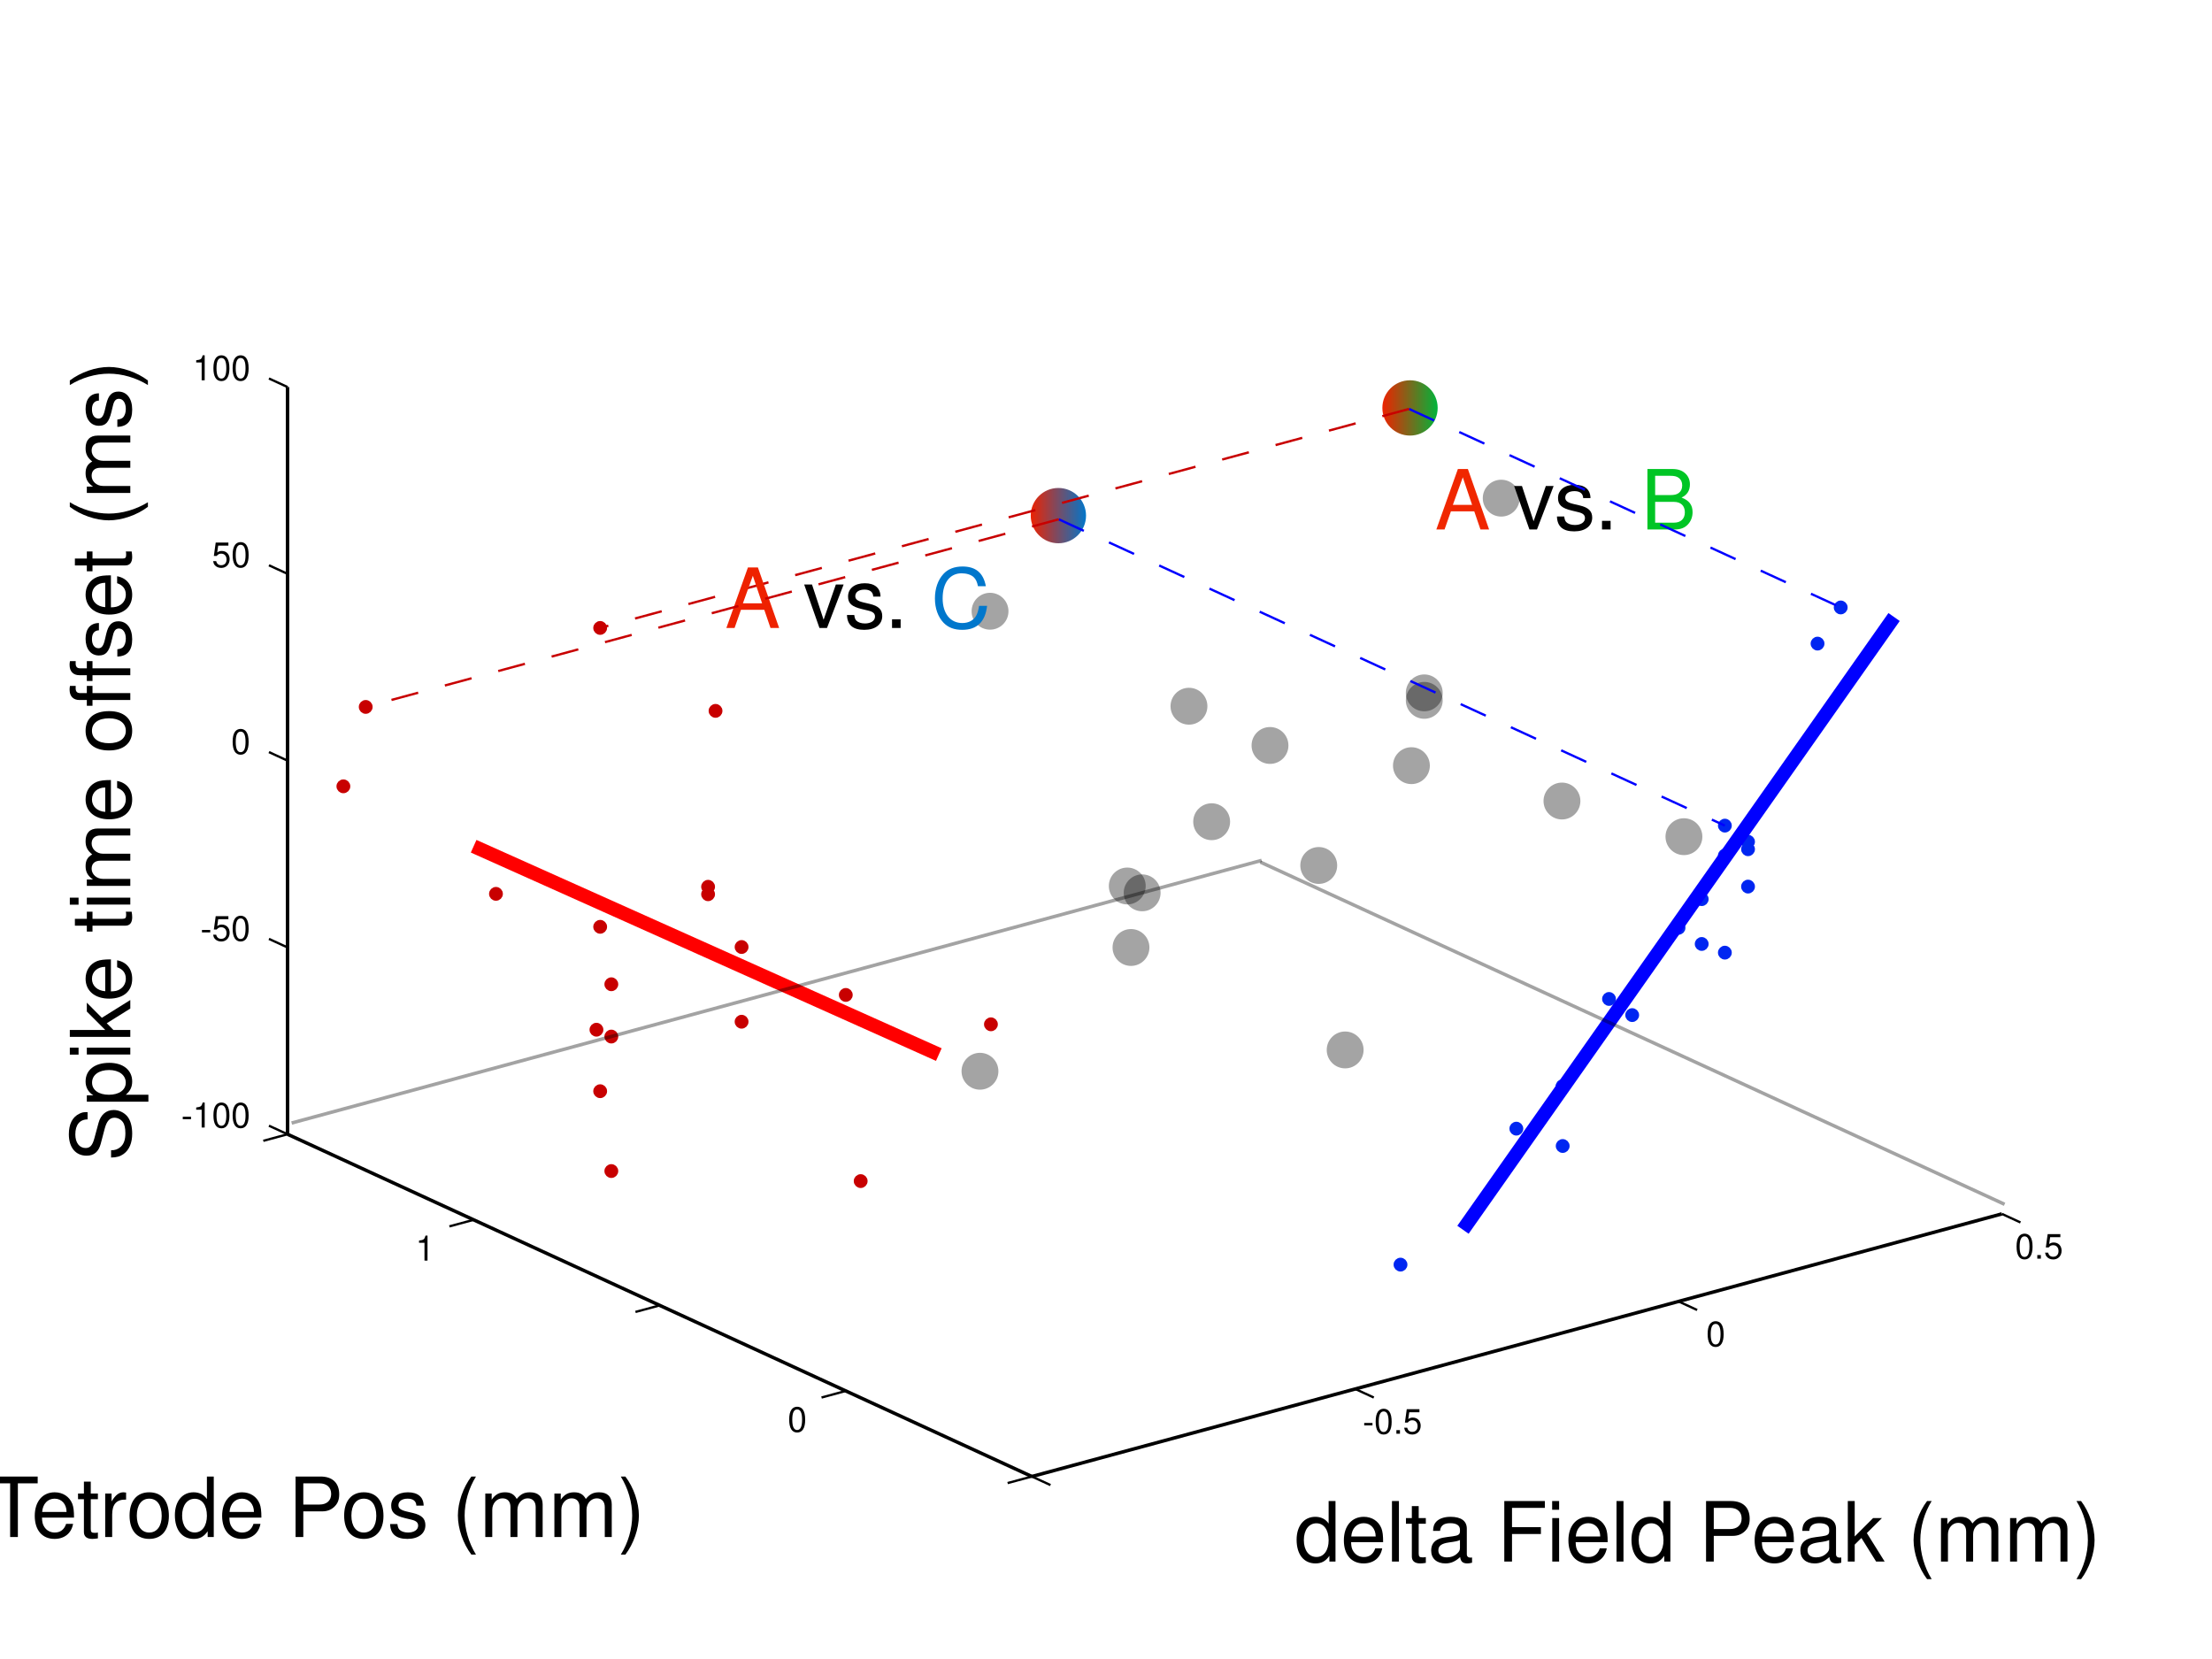
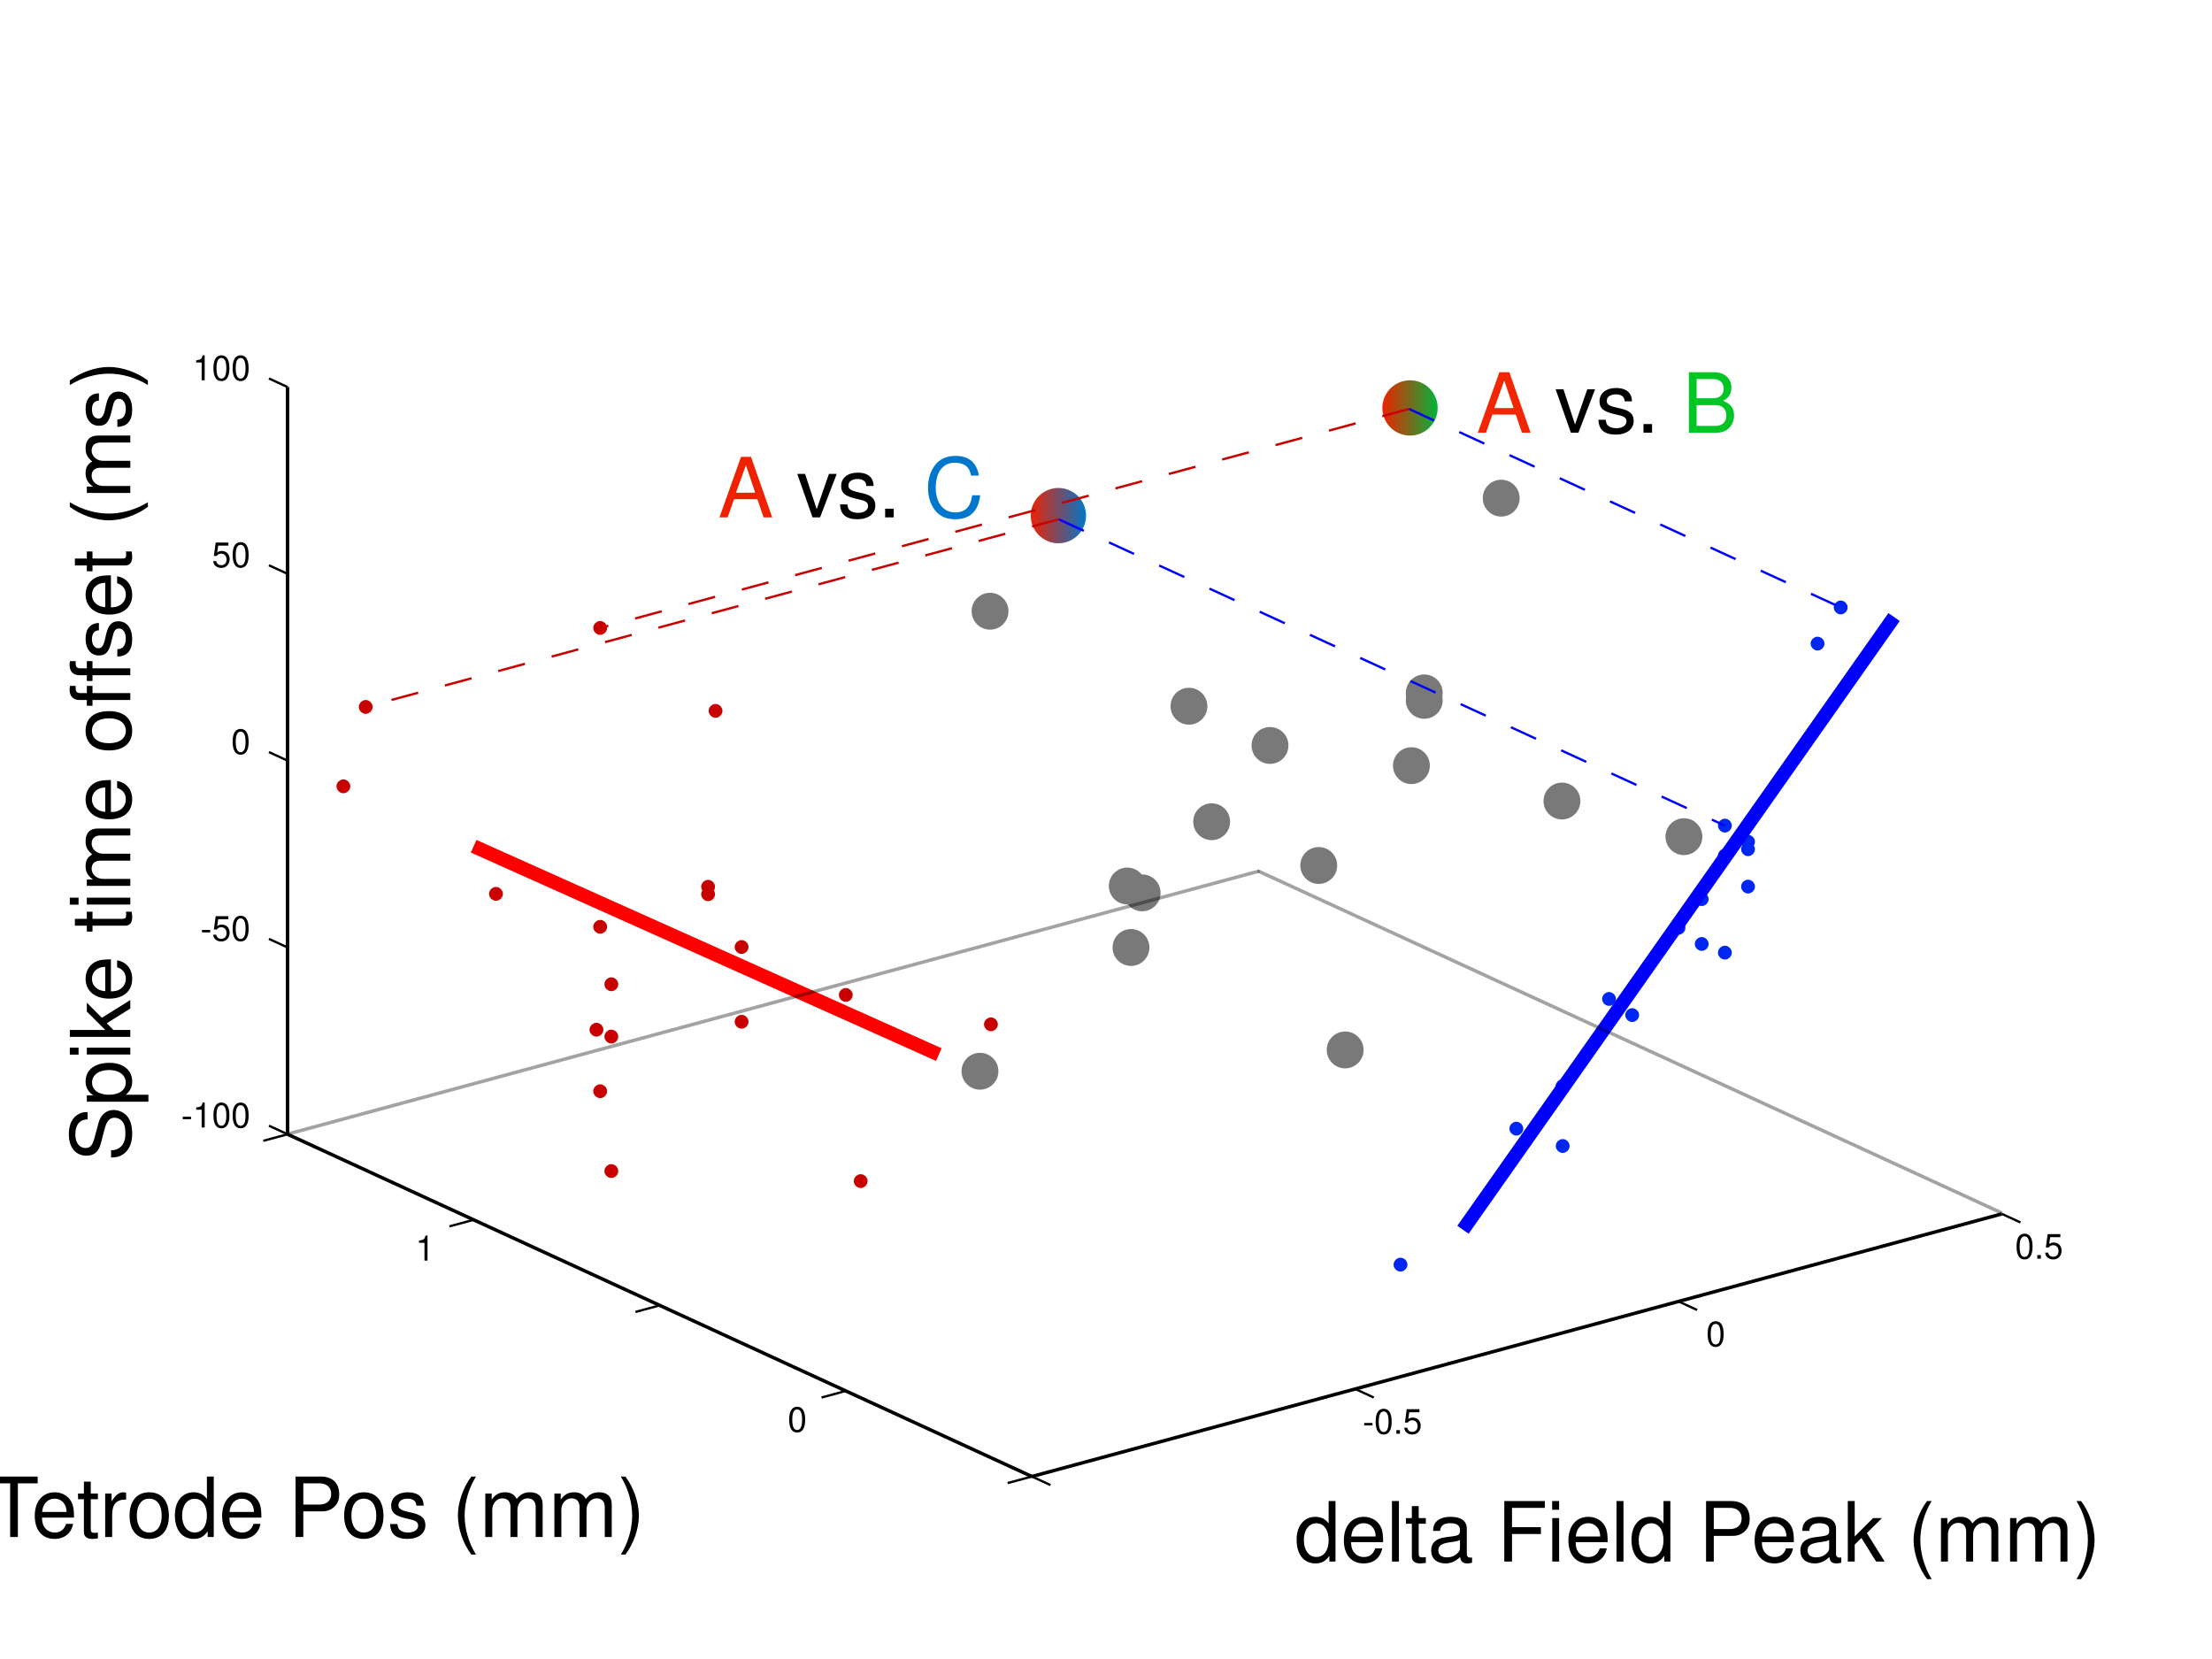
<svg xmlns="http://www.w3.org/2000/svg" xmlns:xlink="http://www.w3.org/1999/xlink" preserveAspectRatio="xMinYMin meet" width="100%" height="100%" viewBox="0 0 640.000 480.000" version="1.1" id="svg6009">
  <defs id="defs6344">
    <linearGradient id="linearGradient8275">
      <stop style="stop-color:#ee2200;stop-opacity:1;" offset="0" id="stop8277" />
      <stop style="stop-color:#00b43a;stop-opacity:1;" offset="1" id="stop8279" />
    </linearGradient>
    <linearGradient id="linearGradient8267">
      <stop style="stop-color:#fd0040;stop-opacity:1;" offset="0" id="stop8269" />
      <stop style="stop-color:#0000ff;stop-opacity:0;" offset="1" id="stop8271" />
    </linearGradient>
    <linearGradient id="linearGradient8259">
      <stop style="stop-color:#ee2200;stop-opacity:1;" offset="0" id="stop8261" />
      <stop style="stop-color:#0077cc;stop-opacity:1;" offset="1" id="stop8263" />
    </linearGradient>
    <clipPath id="ID000000">
      <rect id="rect6018" height="391.200" width="496.000" y="36.000" x="83.200" />
    </clipPath>
    <linearGradient xlink:href="#linearGradient8259" id="linearGradient8265" x1="290.005" y1="150.248" x2="322.63" y2="150.248" gradientUnits="userSpaceOnUse" />
    <linearGradient xlink:href="#linearGradient8275" id="linearGradient8281" x1="391.671" y1="118.319" x2="423.671" y2="118.319" gradientUnits="userSpaceOnUse" />
  </defs>
  <rect x="0" y="0" width="640.000" height="480.000" fill="#ffffff" stroke="none" id="rect6013" />
  <polyline style="fill:#ffffff;fill-opacity:1;stroke:none" id="polyline6020" points="298.550,427.200 579.200,351.216 363.850,252.191 83.200,328.175 " />
  <polyline style="fill:#ffffff;fill-opacity:1;stroke:none" id="polyline6022" points="579.200,351.216 363.850,252.191 363.850,36.000 579.200,135.025 " />
  <polyline style="fill:#ffffff;fill-opacity:1;stroke:none" id="polyline6024" points="83.200,328.175 363.850,252.191 363.850,36.000 83.200,111.984 " />
-   <g clip-path="url(#ID000000)" id="g6028" style="fill:#000000;fill-opacity:0.356">
-     <g id="g6030" style="fill:#000000;fill-opacity:0.356">
-       <circle cx="367.45" cy="215.685" r="5.333" id="circle6032" style="fill:#000000;stroke:none;fill-opacity:0.356" />
-       <circle cx="286.451" cy="176.85" r="5.333" id="circle6034" style="fill:#000000;stroke:none;fill-opacity:0.356" />
-       <circle cx="327.23" cy="274.136" r="5.333" id="circle6036" style="fill:#000000;stroke:none;fill-opacity:0.356" />
-       <circle cx="407.671" cy="118.319" r="5.333" id="circle6038" style="fill:#000000;stroke:none;fill-opacity:0.356" />
-       <circle cx="451.923" cy="231.762" r="5.333" id="circle6040" style="fill:#000000;stroke:none;fill-opacity:0.356" />
-       <circle cx="412.083" cy="200.471" r="5.333" id="circle6042" style="fill:#000000;stroke:none;fill-opacity:0.356" />
-       <circle cx="412.083" cy="202.633" r="5.333" id="circle6044" style="fill:#000000;stroke:none;fill-opacity:0.356" />
-       <circle cx="326.153" cy="256.346" r="5.333" id="circle6046" style="fill:#000000;stroke:none;fill-opacity:0.356" />
-       <circle cx="381.553" cy="250.407" r="5.333" id="circle6048" style="fill:#000000;stroke:none;fill-opacity:0.356" />
-       <circle cx="487.213" cy="242.077" r="5.333" id="circle6050" style="fill:#000000;stroke:none;fill-opacity:0.356" />
-       <circle cx="344.005" cy="204.33" r="5.333" id="circle6052" style="fill:#000000;stroke:none;fill-opacity:0.356" />
-       <circle cx="408.367" cy="221.528" r="5.333" id="circle6054" style="fill:#000000;stroke:none;fill-opacity:0.356" />
-       <circle cx="350.57" cy="237.748" r="5.333" id="circle6056" style="fill:#000000;stroke:none;fill-opacity:0.356" />
-       <circle cx="283.536" cy="309.945" r="5.333" id="circle6058" style="fill:#000000;stroke:none;fill-opacity:0.356" />
-       <circle cx="389.196" cy="303.777" r="5.333" id="circle6060" style="fill:#000000;stroke:none;fill-opacity:0.356" />
-       <circle cx="434.347" cy="144.13" r="5.333" id="circle6062" style="fill:#000000;stroke:none;fill-opacity:0.356" />
-       <circle cx="306.318" cy="150.248" r="5.333" id="circle6064" style="fill:#000000;stroke:none;fill-opacity:0.356" />
-       <circle cx="330.46" cy="258.326" r="5.333" id="circle6066" style="fill:#000000;stroke:none;fill-opacity:0.356" />
+   <g clip-path="url(#ID000000)" id="g6028" style="fill:#797979;fill-opacity:1">
+     <g id="g6030" style="fill:#797979;fill-opacity:1">
+       <circle cx="367.45" cy="215.685" r="5.333" id="circle6032" style="fill:#797979;stroke:none;fill-opacity:1" />
+       <circle cx="286.451" cy="176.85" r="5.333" id="circle6034" style="fill:#797979;stroke:none;fill-opacity:1" />
+       <circle cx="327.23" cy="274.136" r="5.333" id="circle6036" style="fill:#797979;stroke:none;fill-opacity:1" />
+       <circle cx="407.671" cy="118.319" r="5.333" id="circle6038" style="fill:#797979;stroke:none;fill-opacity:1" />
+       <circle cx="451.923" cy="231.762" r="5.333" id="circle6040" style="fill:#797979;stroke:none;fill-opacity:1" />
+       <circle cx="412.083" cy="200.471" r="5.333" id="circle6042" style="fill:#797979;stroke:none;fill-opacity:1" />
+       <circle cx="412.083" cy="202.633" r="5.333" id="circle6044" style="fill:#797979;stroke:none;fill-opacity:1" />
+       <circle cx="326.153" cy="256.346" r="5.333" id="circle6046" style="fill:#797979;stroke:none;fill-opacity:1" />
+       <circle cx="381.553" cy="250.407" r="5.333" id="circle6048" style="fill:#797979;stroke:none;fill-opacity:1" />
+       <circle cx="487.213" cy="242.077" r="5.333" id="circle6050" style="fill:#797979;stroke:none;fill-opacity:1" />
+       <circle cx="344.005" cy="204.33" r="5.333" id="circle6052" style="fill:#797979;stroke:none;fill-opacity:1" />
+       <circle cx="408.367" cy="221.528" r="5.333" id="circle6054" style="fill:#797979;stroke:none;fill-opacity:1" />
+       <circle cx="350.57" cy="237.748" r="5.333" id="circle6056" style="fill:#797979;stroke:none;fill-opacity:1" />
+       <circle cx="283.536" cy="309.945" r="5.333" id="circle6058" style="fill:#797979;stroke:none;fill-opacity:1" />
+       <circle cx="389.196" cy="303.777" r="5.333" id="circle6060" style="fill:#797979;stroke:none;fill-opacity:1" />
+       <circle cx="434.347" cy="144.13" r="5.333" id="circle6062" style="fill:#797979;stroke:none;fill-opacity:1" />
+       <circle cx="306.318" cy="150.248" r="5.333" id="circle6064" style="fill:#797979;stroke:none;fill-opacity:1" />
+       <circle cx="330.46" cy="258.326" r="5.333" id="circle6066" style="fill:#797979;stroke:none;fill-opacity:1" />
    </g>
  </g>
  <g clip-path="url(#ID000000)" id="g6068" style="stroke:#0026f1;stroke-opacity:1;stroke-width:2;stroke-miterlimit:4;stroke-dasharray:none">
    <g id="g6070" style="stroke:#0026f1;stroke-opacity:1;stroke-width:2;stroke-miterlimit:4;stroke-dasharray:none">
      <circle cx="492.353" cy="273.119" r="1" id="circle6072" style="fill:#0000ff;stroke:#0026f1;stroke-opacity:1;stroke-width:2;stroke-miterlimit:4;stroke-dasharray:none" />
      <circle cx="485.65" cy="268.448" r="1" id="circle6074" style="fill:#0000ff;stroke:#0026f1;stroke-opacity:1;stroke-width:2;stroke-miterlimit:4;stroke-dasharray:none" />
      <circle cx="452.133" cy="331.571" r="1" id="circle6076" style="fill:#0000ff;stroke:#0026f1;stroke-opacity:1;stroke-width:2;stroke-miterlimit:4;stroke-dasharray:none" />
      <circle cx="532.574" cy="175.753" r="1" id="circle6078" style="fill:#0000ff;stroke:#0026f1;stroke-opacity:1;stroke-width:2;stroke-miterlimit:4;stroke-dasharray:none" />
      <circle cx="505.76" cy="256.518" r="1" id="circle6080" style="fill:#0000ff;stroke:#0026f1;stroke-opacity:1;stroke-width:2;stroke-miterlimit:4;stroke-dasharray:none" />
      <circle cx="505.76" cy="243.546" r="1" id="circle6082" style="fill:#0000ff;stroke:#0026f1;stroke-opacity:1;stroke-width:2;stroke-miterlimit:4;stroke-dasharray:none" />
      <circle cx="505.76" cy="245.708" r="1" id="circle6084" style="fill:#0000ff;stroke:#0026f1;stroke-opacity:1;stroke-width:2;stroke-miterlimit:4;stroke-dasharray:none" />
      <circle cx="452.133" cy="314.275" r="1" id="circle6086" style="fill:#0000ff;stroke:#0026f1;stroke-opacity:1;stroke-width:2;stroke-miterlimit:4;stroke-dasharray:none" />
      <circle cx="465.54" cy="289.026" r="1" id="circle6088" style="fill:#0000ff;stroke:#0026f1;stroke-opacity:1;stroke-width:2;stroke-miterlimit:4;stroke-dasharray:none" />
      <circle cx="499.057" cy="247.523" r="1" id="circle6090" style="fill:#0000ff;stroke:#0026f1;stroke-opacity:1;stroke-width:2;stroke-miterlimit:4;stroke-dasharray:none" />
      <circle cx="499.057" cy="275.628" r="1" id="circle6092" style="fill:#0000ff;stroke:#0026f1;stroke-opacity:1;stroke-width:2;stroke-miterlimit:4;stroke-dasharray:none" />
      <circle cx="492.353" cy="260.148" r="1" id="circle6094" style="fill:#0000ff;stroke:#0026f1;stroke-opacity:1;stroke-width:2;stroke-miterlimit:4;stroke-dasharray:none" />
      <circle cx="472.243" cy="293.697" r="1" id="circle6096" style="fill:#0000ff;stroke:#0026f1;stroke-opacity:1;stroke-width:2;stroke-miterlimit:4;stroke-dasharray:none" />
      <circle cx="405.209" cy="365.894" r="1" id="circle6098" style="fill:#0000ff;stroke:#0026f1;stroke-opacity:1;stroke-width:2;stroke-miterlimit:4;stroke-dasharray:none" />
      <circle cx="438.726" cy="326.553" r="1" id="circle6100" style="fill:#0000ff;stroke:#0026f1;stroke-opacity:1;stroke-width:2;stroke-miterlimit:4;stroke-dasharray:none" />
      <circle cx="525.871" cy="186.216" r="1" id="circle6102" style="fill:#0000ff;stroke:#0026f1;stroke-opacity:1;stroke-width:2;stroke-miterlimit:4;stroke-dasharray:none" />
      <circle cx="499.057" cy="238.876" r="1" id="circle6104" style="fill:#0000ff;stroke:#0026f1;stroke-opacity:1;stroke-width:2;stroke-miterlimit:4;stroke-dasharray:none" />
      <circle cx="452.133" cy="314.275" r="1" id="circle6106" style="fill:#0000ff;stroke:#0026f1;stroke-opacity:1;stroke-width:2;stroke-miterlimit:4;stroke-dasharray:none" />
    </g>
  </g>
  <g clip-path="url(#ID000000)" id="g6108" style="stroke:#c80000;stroke-opacity:1;stroke-width:2;stroke-miterlimit:4;stroke-dasharray:none">
    <g id="g6110" style="stroke:#c80000;stroke-opacity:1;stroke-width:2;stroke-miterlimit:4;stroke-dasharray:none">
      <circle cx="173.647" cy="268.156" r="1" id="circle6112" style="fill:#ff0000;stroke:#c80000;stroke-opacity:1;stroke-width:2;stroke-miterlimit:4;stroke-dasharray:none" />
      <circle cx="99.351" cy="227.507" r="1" id="circle6114" style="fill:#ff0000;stroke:#c80000;stroke-opacity:1;stroke-width:2;stroke-miterlimit:4;stroke-dasharray:none" />
      <circle cx="173.647" cy="315.718" r="1" id="circle6116" style="fill:#ff0000;stroke:#c80000;stroke-opacity:1;stroke-width:2;stroke-miterlimit:4;stroke-dasharray:none" />
      <circle cx="173.647" cy="181.68" r="1" id="circle6118" style="fill:#ff0000;stroke:#c80000;stroke-opacity:1;stroke-width:2;stroke-miterlimit:4;stroke-dasharray:none" />
      <circle cx="244.713" cy="287.863" r="1" id="circle6120" style="fill:#ff0000;stroke:#c80000;stroke-opacity:1;stroke-width:2;stroke-miterlimit:4;stroke-dasharray:none" />
      <circle cx="204.873" cy="256.572" r="1" id="circle6122" style="fill:#ff0000;stroke:#c80000;stroke-opacity:1;stroke-width:2;stroke-miterlimit:4;stroke-dasharray:none" />
      <circle cx="204.873" cy="258.733" r="1" id="circle6124" style="fill:#ff0000;stroke:#c80000;stroke-opacity:1;stroke-width:2;stroke-miterlimit:4;stroke-dasharray:none" />
      <circle cx="172.57" cy="297.928" r="1" id="circle6126" style="fill:#ff0000;stroke:#c80000;stroke-opacity:1;stroke-width:2;stroke-miterlimit:4;stroke-dasharray:none" />
      <circle cx="214.564" cy="295.618" r="1" id="circle6128" style="fill:#ff0000;stroke:#c80000;stroke-opacity:1;stroke-width:2;stroke-miterlimit:4;stroke-dasharray:none" />
      <circle cx="286.706" cy="296.363" r="1" id="circle6130" style="fill:#ff0000;stroke:#c80000;stroke-opacity:1;stroke-width:2;stroke-miterlimit:4;stroke-dasharray:none" />
      <circle cx="143.498" cy="258.616" r="1" id="circle6132" style="fill:#ff0000;stroke:#c80000;stroke-opacity:1;stroke-width:2;stroke-miterlimit:4;stroke-dasharray:none" />
      <circle cx="214.564" cy="273.999" r="1" id="circle6134" style="fill:#ff0000;stroke:#c80000;stroke-opacity:1;stroke-width:2;stroke-miterlimit:4;stroke-dasharray:none" />
      <circle cx="176.877" cy="284.775" r="1" id="circle6136" style="fill:#ff0000;stroke:#c80000;stroke-opacity:1;stroke-width:2;stroke-miterlimit:4;stroke-dasharray:none" />
      <circle cx="176.877" cy="338.822" r="1" id="circle6138" style="fill:#ff0000;stroke:#c80000;stroke-opacity:1;stroke-width:2;stroke-miterlimit:4;stroke-dasharray:none" />
      <circle cx="249.02" cy="341.729" r="1" id="circle6140" style="fill:#ff0000;stroke:#c80000;stroke-opacity:1;stroke-width:2;stroke-miterlimit:4;stroke-dasharray:none" />
      <circle cx="207.026" cy="205.676" r="1" id="circle6142" style="fill:#ff0000;stroke:#c80000;stroke-opacity:1;stroke-width:2;stroke-miterlimit:4;stroke-dasharray:none" />
      <circle cx="105.812" cy="204.534" r="1" id="circle6144" style="fill:#ff0000;stroke:#c80000;stroke-opacity:1;stroke-width:2;stroke-miterlimit:4;stroke-dasharray:none" />
      <circle cx="176.877" cy="299.908" r="1" id="circle6146" style="fill:#ff0000;stroke:#c80000;stroke-opacity:1;stroke-width:2;stroke-miterlimit:4;stroke-dasharray:none" />
    </g>
  </g>
  <circle cx="407.671" cy="118.319" r="16" id="circle6152" style="fill:url(#linearGradient8281);fill-opacity:1;stroke:none" transform="matrix(0.5,0,0,0.5,204.127,58.86795)" />
  <circle cx="306.318" cy="150.248" r="16" id="circle6154" style="fill:url(#linearGradient8265);fill-opacity:1;stroke:none" transform="matrix(0.5,0,0,0.5,153.0649,74.06115)" />
-   <g transform="translate(415.171,153.194)" id="g6156">
+   <g transform="translate(427.171,125.194)" id="g6156">
    <g id="g6158">
      <text x="0" y="0" font-size="8.0pt" id="text6160" style="font-size:10px;text-anchor:start;fill:#000000;font-family:Helvetica">
        <tspan style="font-size:24px" id="tspan8283">
          <tspan style="fill:#f02700;fill-opacity:1" id="tspan8285">A</tspan>
 vs. <tspan style="fill:#00c525;fill-opacity:1" id="tspan8313">B</tspan>
        </tspan>
      </text>
    </g>
  </g>
  <g clip-path="url(#ID000000)" id="g6162">
    <polyline points="407.671,118.319 532.574,175.753 " id="polyline6164" style="fill:none;stroke:#0000ff;stroke-width:0.5pt;stroke-dasharray:8" />
    <g id="g6166" />
  </g>
  <g clip-path="url(#ID000000)" id="g6168" style="stroke:#c80000;stroke-opacity:1">
    <polyline points="407.671,118.319 173.647,181.680 " id="polyline6170" style="fill:none;stroke:#c80000;stroke-width:0.5pt;stroke-dasharray:8;stroke-opacity:1" />
    <g id="g6172" style="stroke:#c80000;stroke-opacity:1" />
  </g>
-   <g transform="translate(246.318,173.248)" id="g6174">
+   <g transform="translate(244.318,141.248)" id="g6174">
    <g id="g6176">
      <text x="-36.562" y="8.438" font-size="8.0pt" id="text6178" style="font-size:10px;text-anchor:start;fill:#000000;font-family:Helvetica">
        <tspan style="font-size:24px" id="tspan7435">
          <tspan style="fill:#ee2200;fill-opacity:1" id="tspan8086">A</tspan>
 vs. <tspan style="fill:#0077cc;fill-opacity:1" id="tspan8108">C</tspan>
        </tspan>
      </text>
    </g>
  </g>
  <g clip-path="url(#ID000000)" id="g6180">
    <polyline points="306.318,150.248 499.057,238.876 " id="polyline6182" style="fill:none;stroke:#0000ff;stroke-width:0.5pt;stroke-dasharray:8" />
    <g id="g6184" />
  </g>
  <g clip-path="url(#ID000000)" id="g6186" style="stroke:#c80000;stroke-opacity:1">
    <polyline points="306.318,150.248 105.812,204.534 " id="polyline6188" style="fill:none;stroke:#c80000;stroke-width:0.5pt;stroke-dasharray:8;stroke-opacity:1" />
    <g id="g6190" style="stroke:#c80000;stroke-opacity:1" />
  </g>
  <g transform="translate(424.7,450.708)" id="g6192">
    <g id="g6194">
      <text x="-50.176" y="1.091" font-size="8.0pt" id="text6196" style="font-size:10px;text-anchor:start;fill:#000000;font-family:Helvetica">
        <tspan style="font-size:24px" id="tspan8378">delta Field Peak (mm)</tspan>
      </text>
    </g>
  </g>
  <g transform="translate(186.7,444.705)" id="g6198">
    <g id="g6200">
      <text x="0" y="0" font-size="8.0pt" id="text6202" style="font-size:10px;text-anchor:end;fill:#000000;font-family:Helvetica">
        <tspan style="font-size:24px" id="tspan8317">delta Tetrode Pos (mm)</tspan>
      </text>
    </g>
  </g>
  <g transform="translate(37.7,220.194)" id="g6204">
    <g transform="matrix(0,-1,1,0,0,0)" id="g6206">
      <text x="0" y="0" font-size="8.0pt" id="text6208" style="font-size:10px;text-anchor:middle;fill:#000000;font-family:Helvetica">
        <tspan style="font-size:24px" id="tspan8315">Spike time offset (ms)</tspan>
      </text>
    </g>
  </g>
  <g clip-path="url(#ID000000)" id="g6210">
    <polyline points="423.283,355.809 548.017,178.525 " id="polyline6212" style="fill:none;stroke:#0000ff;stroke-width:3pt;stroke-dasharray:none" />
    <g id="g6214" />
  </g>
  <g clip-path="url(#ID000000)" id="g6216">
    <polyline points="271.631,305.124 137.038,244.842 " id="polyline6218" style="fill:none;stroke:#ff0000;stroke-width:3pt;stroke-dasharray:none" />
    <g id="g6220" />
  </g>
  <polyline points="298.550,427.200 303.934,429.676 " id="polyline6224" style="fill:none;stroke:#000000;stroke-width:0.5pt;stroke-dasharray:none" />
  <polyline points="392.100,401.872 397.484,404.348 " id="polyline6226" style="fill:none;stroke:#000000;stroke-width:0.5pt;stroke-dasharray:none" />
  <polyline points="485.650,376.544 491.034,379.019 " id="polyline6228" style="fill:none;stroke:#000000;stroke-width:0.5pt;stroke-dasharray:none" />
  <polyline points="579.200,351.216 584.584,353.691 " id="polyline6230" style="fill:none;stroke:#000000;stroke-width:0.5pt;stroke-dasharray:none" />
  <polyline points="298.550,427.200 579.200,351.216 " id="polyline6232" style="fill:none;stroke:#000000;stroke-width:1;stroke-dasharray:none;stroke-miterlimit:4" />
  <g transform="translate(402.868,414.823)" id="g6240">
    <g id="g6242">
      <text x="0" y="0" font-size="8.0pt" id="text6244" style="font-size:10px;text-anchor:middle;fill:#000000;font-family:Helvetica">-0.5</text>
    </g>
  </g>
  <g transform="translate(496.418,389.495)" id="g6246">
    <g id="g6248">
      <text x="0" y="0" font-size="8.0pt" id="text6250" style="font-size:10px;text-anchor:middle;fill:#000000;font-family:Helvetica">0</text>
    </g>
  </g>
  <g transform="translate(589.968,364.167)" id="g6252">
    <g id="g6254">
      <text x="0" y="0" font-size="8.0pt" id="text6256" style="font-size:10px;text-anchor:middle;fill:#000000;font-family:Helvetica">0.5</text>
    </g>
  </g>
  <polyline points="298.550,427.200 291.534,429.100 " id="polyline6258" style="fill:none;stroke:#000000;stroke-width:0.5pt;stroke-dasharray:none" />
  <polyline points="244.713,402.444 237.696,404.343 " id="polyline6260" style="fill:none;stroke:#000000;stroke-width:0.5pt;stroke-dasharray:none" />
  <polyline points="190.875,377.688 183.859,379.587 " id="polyline6262" style="fill:none;stroke:#000000;stroke-width:0.5pt;stroke-dasharray:none" />
  <polyline points="137.038,352.931 130.021,354.831 " id="polyline6264" style="fill:none;stroke:#000000;stroke-width:0.5pt;stroke-dasharray:none" />
  <polyline points="83.200,328.175 76.184,330.075 " id="polyline6266" style="fill:none;stroke:#000000;stroke-width:0.5pt;stroke-dasharray:none" />
  <polyline points="298.550,427.200 83.200,328.175 " id="polyline6268" style="fill:none;stroke:#000000;stroke-width:1;stroke-dasharray:none;stroke-miterlimit:4" />
  <g transform="translate(230.68,414.243)" id="g6276">
    <g id="g6278">
      <text x="0" y="0" font-size="8.0pt" id="text6280" style="font-size:10px;text-anchor:middle;fill:#000000;font-family:Helvetica">0</text>
    </g>
  </g>
  <g transform="translate(123.005,364.731)" id="g6288">
    <g id="g6290">
      <text x="0" y="0" font-size="8.0pt" id="text6292" style="font-size:10px;text-anchor:middle;fill:#000000;font-family:Helvetica">1</text>
    </g>
  </g>
  <polyline points="83.200,328.175 77.816,325.700 " id="polyline6300" style="fill:none;stroke:#000000;stroke-width:0.5pt;stroke-dasharray:none" />
  <polyline points="83.200,274.128 77.816,271.652 " id="polyline6302" style="fill:none;stroke:#000000;stroke-width:0.5pt;stroke-dasharray:none" />
  <polyline points="83.200,220.080 77.816,217.604 " id="polyline6304" style="fill:none;stroke:#000000;stroke-width:0.5pt;stroke-dasharray:none" />
  <polyline points="83.200,166.032 77.816,163.556 " id="polyline6306" style="fill:none;stroke:#000000;stroke-width:0.5pt;stroke-dasharray:none" />
  <polyline points="83.200,111.984 77.816,109.509 " id="polyline6308" style="fill:none;stroke:#000000;stroke-width:0.5pt;stroke-dasharray:none" />
  <polyline points="83.200,328.175 83.200,111.984 " id="polyline6310" style="fill:none;stroke:#000000;stroke-width:1;stroke-dasharray:none;stroke-miterlimit:4" />
  <g transform="translate(72.432,326.224)" id="g6312">
    <g id="g6314">
      <text x="0" y="0" font-size="8.0pt" id="text6316" style="font-size:10px;text-anchor:end;fill:#000000;font-family:Helvetica">-100</text>
    </g>
  </g>
  <g transform="translate(72.432,272.176)" id="g6318">
    <g id="g6320">
      <text x="0" y="0" font-size="8.0pt" id="text6322" style="font-size:10px;text-anchor:end;fill:#000000;font-family:Helvetica">-50</text>
    </g>
  </g>
  <g transform="translate(72.432,218.129)" id="g6324">
    <g id="g6326">
      <text x="0" y="0" font-size="8.0pt" id="text6328" style="font-size:10px;text-anchor:end;fill:#000000;font-family:Helvetica">0</text>
    </g>
  </g>
  <g transform="translate(72.432,164.081)" id="g6330">
    <g id="g6332">
      <text x="0" y="0" font-size="8.0pt" id="text6334" style="font-size:10px;text-anchor:end;fill:#000000;font-family:Helvetica">50</text>
    </g>
  </g>
  <g transform="translate(72.432,110.033)" id="g6336">
    <g id="g6338">
      <text x="0" y="0" font-size="8.0pt" id="text6340" style="font-size:10px;text-anchor:end;fill:#000000;font-family:Helvetica">100</text>
    </g>
  </g>
  <text xml:space="preserve" style="font-size:40px;font-style:normal;font-weight:normal;line-height:125%;letter-spacing:0px;word-spacing:0px;fill:#000000;fill-opacity:1;stroke:none;font-family:Sans" x="-138.75" y="-6.563" id="text8319">
    <tspan id="tspan8321" x="-138.75" y="-6.563" />
  </text>
-   <polyline transform="translate(281.4382,-78.75907)" points="298.550,427.200 83.200,328.175 " id="polyline6268-3" style="fill:none;stroke:#000000;stroke-width:1;stroke-miterlimit:4;stroke-dasharray:none;stroke-opacity:0.361" />
-   <polyline transform="translate(-214.1717,-102.2783)" points="298.550,427.200 579.200,351.216 " id="polyline6232-2" style="fill:none;stroke:#000000;stroke-width:1;stroke-miterlimit:4;stroke-dasharray:none;stroke-opacity:0.361" />
+   <polyline transform="translate(280.7356,-76.19958)" points="298.550,427.200 83.200,328.175 " id="polyline6268-3" style="fill:none;stroke:#000000;stroke-width:1;stroke-miterlimit:4;stroke-opacity:0.361;stroke-dasharray:none" />
+   <polyline transform="translate(-214.8469,-99.20257)" points="298.550,427.200 579.200,351.216 " id="polyline6232-2" style="fill:none;stroke:#000000;stroke-width:1;stroke-miterlimit:4;stroke-opacity:0.361;stroke-dasharray:none" />
</svg>
